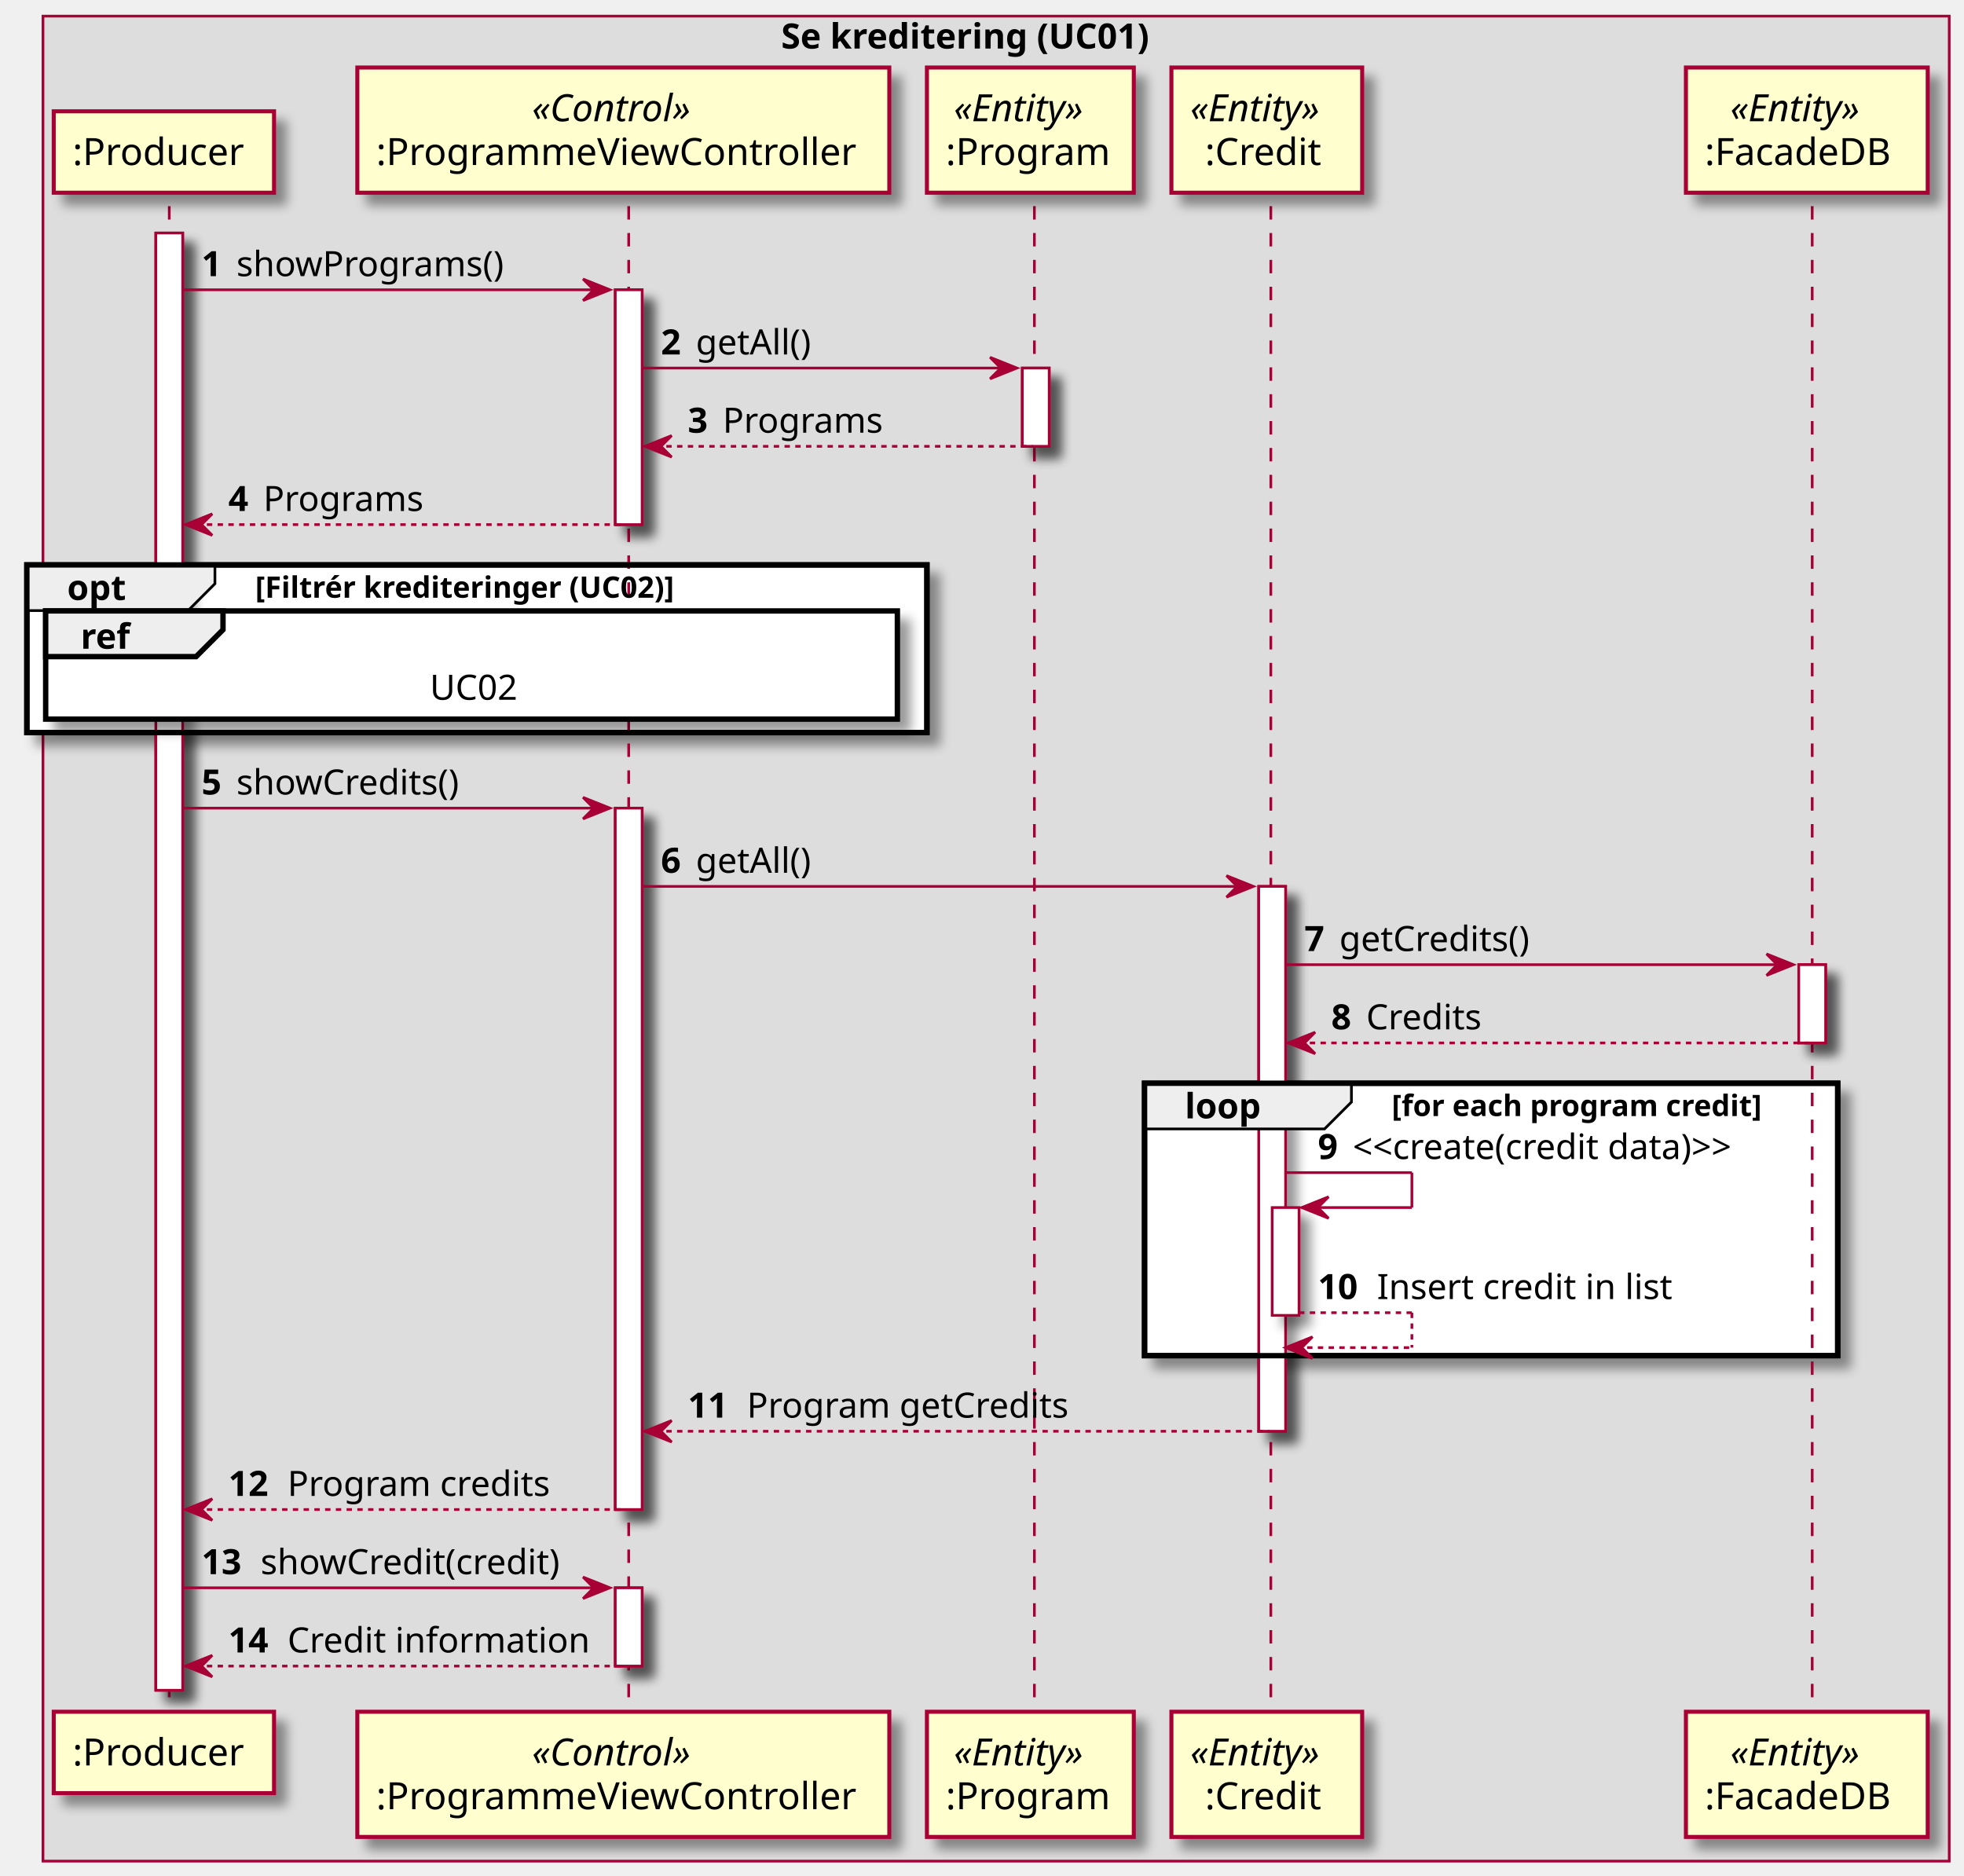
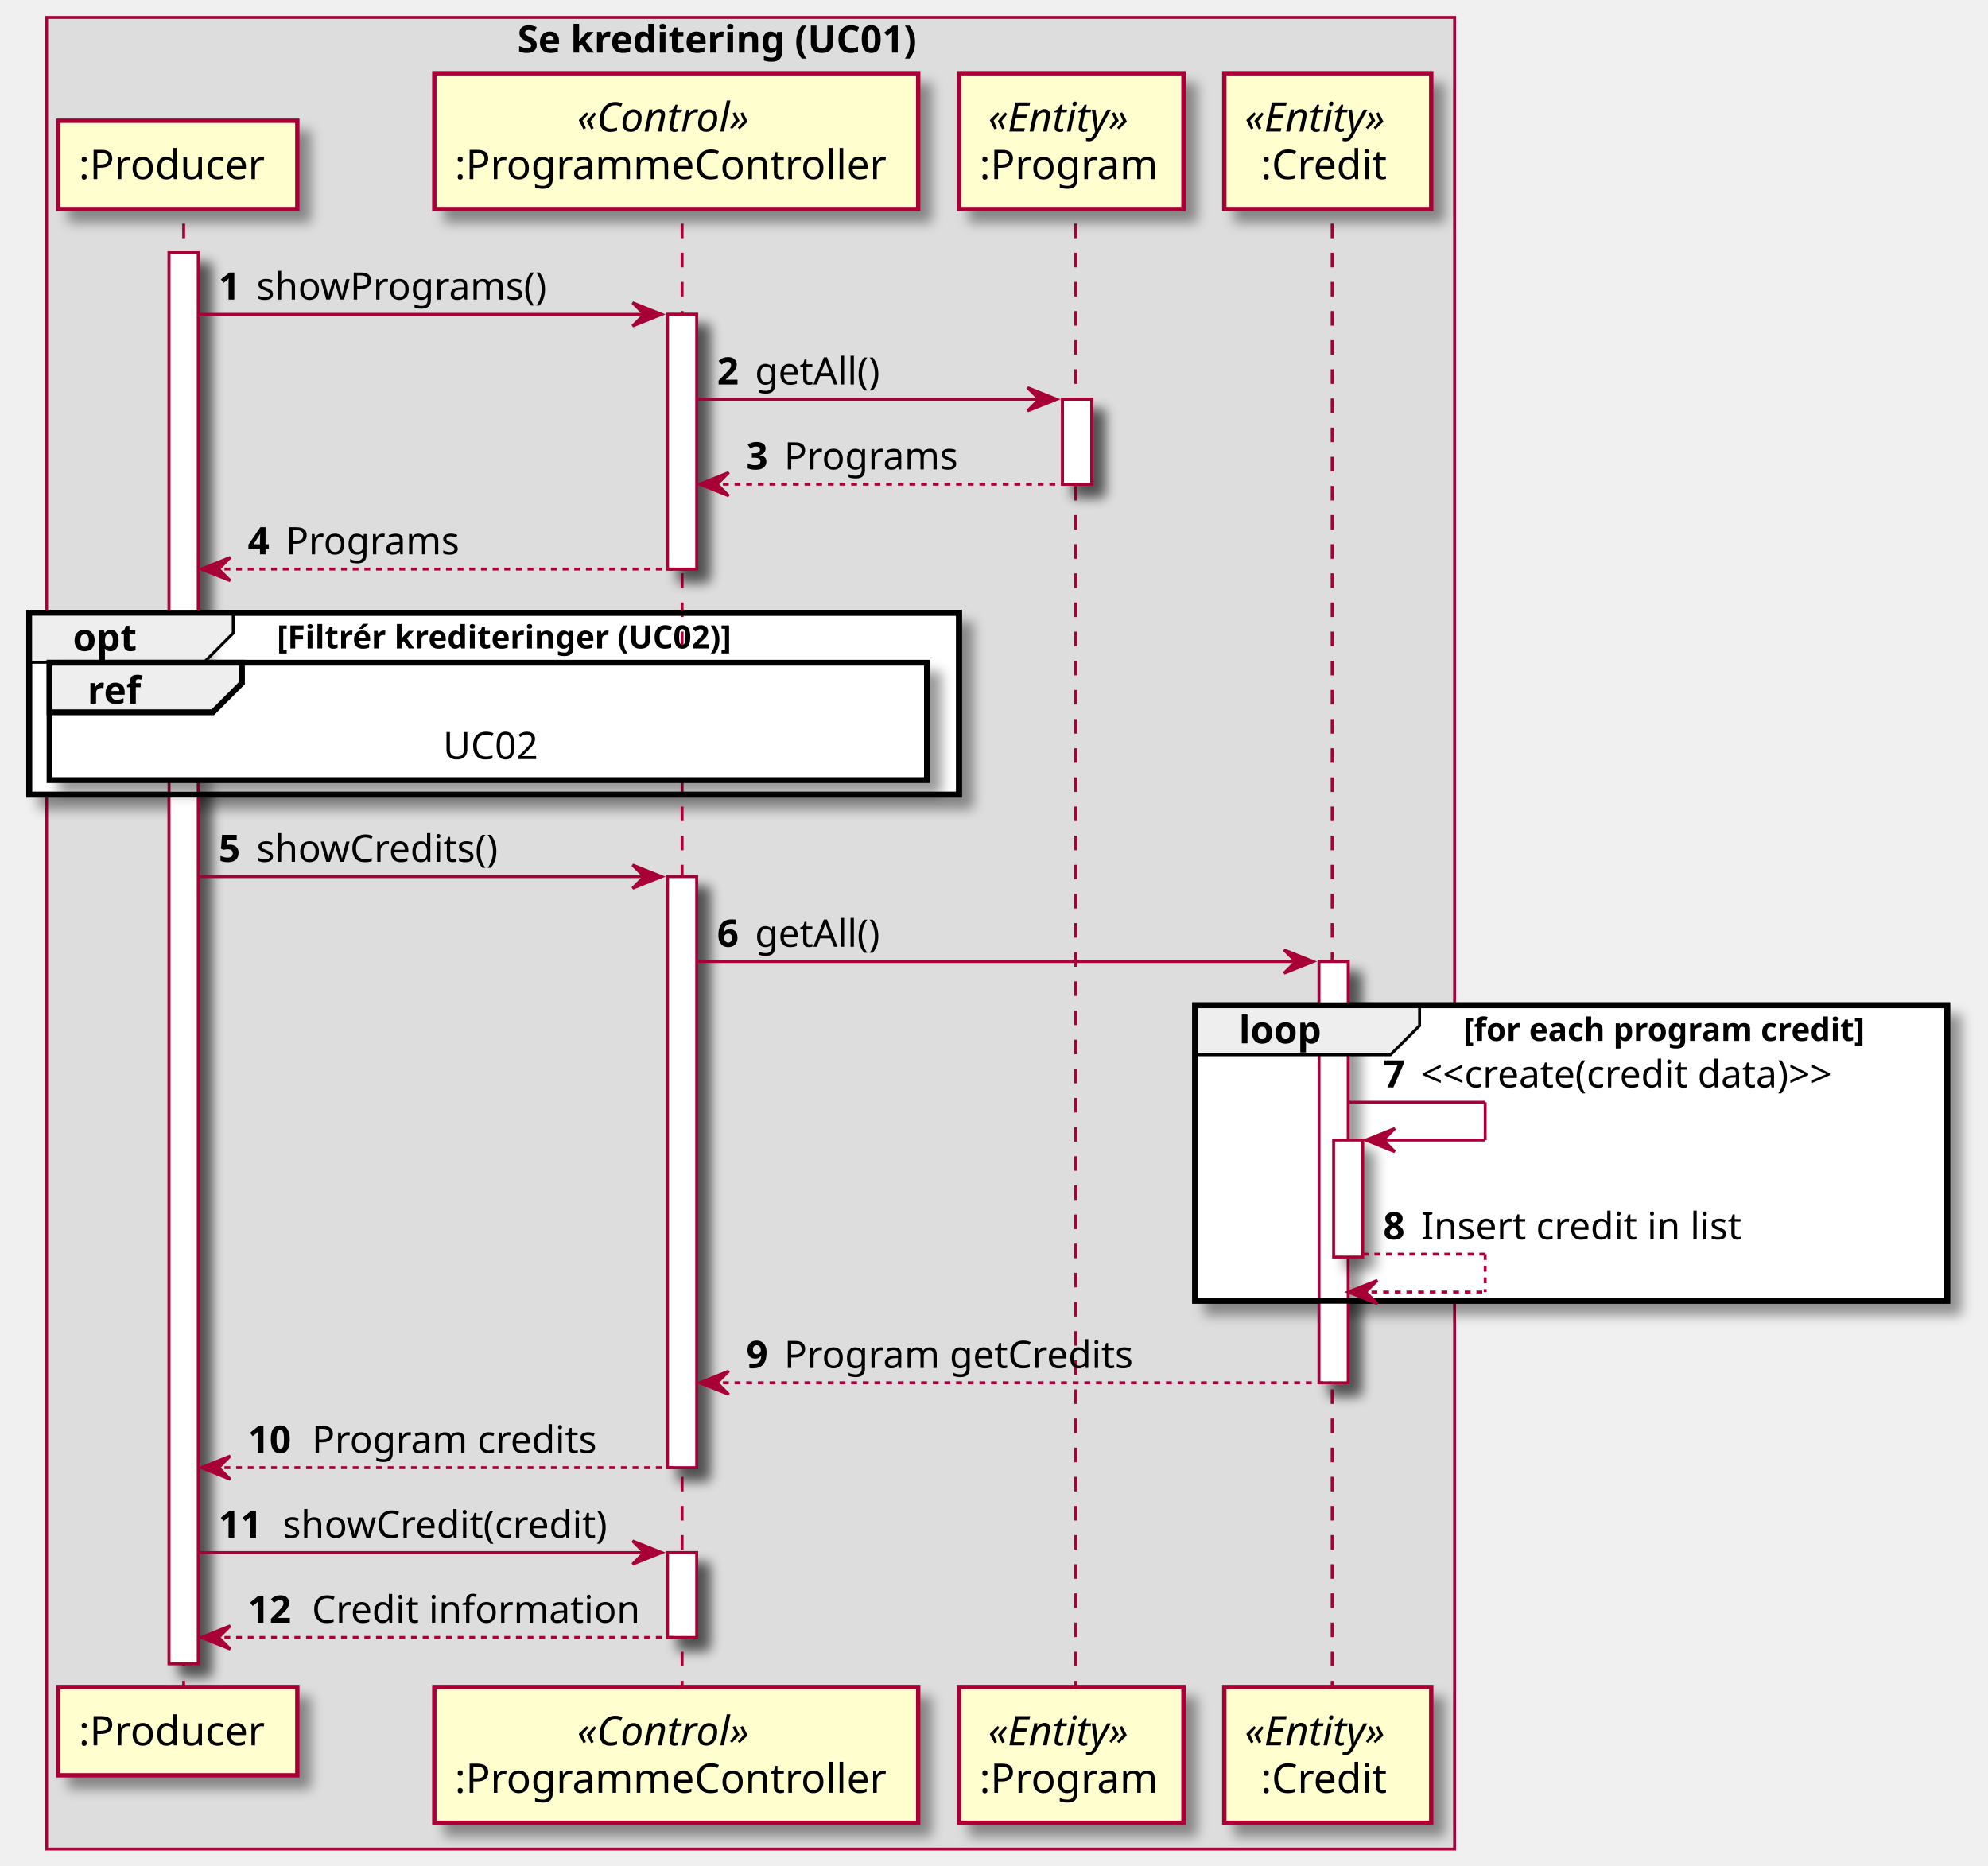
- <svg xmlns="http://www.w3.org/2000/svg" contentScriptType="application/ecmascript" contentStyleType="text/css" height="698px" preserveAspectRatio="none" style="width:731px;height:698px;" version="1.1" viewBox="0 0 731 698" width="731px" zoomAndPan="magnify">
+ <svg xmlns="http://www.w3.org/2000/svg" contentScriptType="application/ecmascript" contentStyleType="text/css" height="640px" preserveAspectRatio="none" style="width:682px;height:640px;" version="1.1" viewBox="0 0 682 640" width="682px" zoomAndPan="magnify">
  <defs>
-     <filter height="300%" id="f12q1h2b6qcu18" width="300%" x="-1" y="-1">
+     <filter height="300%" id="fvk2vpyneuwr1" width="300%" x="-1" y="-1">
      <feGaussianBlur result="blurOut" stdDeviation="2.0" />
      <feColorMatrix in="blurOut" result="blurOut2" type="matrix" values="0 0 0 0 0 0 0 0 0 0 0 0 0 0 0 0 0 0 .4 0" />
      <feOffset dx="4.0" dy="4.0" in="blurOut2" result="blurOut3" />
      <feBlend in="SourceGraphic" in2="blurOut3" mode="normal" />
    </filter>
  </defs>
  <g>
-     <rect fill="#DDDDDD" height="686.711" style="stroke:#A80036;stroke-width:1.0;" width="709.5" x="16" y="6" />
-     <text fill="#000000" font-family="sans-serif" font-size="13" font-weight="bold" lengthAdjust="spacing" textLength="160" x="290.75" y="18.067">Se kreditering (UC01)</text>
-     <rect fill="#FFFFFF" filter="url(#f12q1h2b6qcu18)" height="542.391" style="stroke:#A80036;stroke-width:1.0;" width="10" x="58" y="86.727" />
-     <rect fill="#FFFFFF" filter="url(#f12q1h2b6qcu18)" height="87.398" style="stroke:#A80036;stroke-width:1.0;" width="10" x="229" y="107.859" />
-     <rect fill="#FFFFFF" filter="url(#f12q1h2b6qcu18)" height="261.062" style="stroke:#A80036;stroke-width:1.0;" width="10" x="229" y="300.789" />
-     <rect fill="#FFFFFF" filter="url(#f12q1h2b6qcu18)" height="29.133" style="stroke:#A80036;stroke-width:1.0;" width="10" x="229" y="590.984" />
-     <rect fill="#FFFFFF" filter="url(#f12q1h2b6qcu18)" height="29.133" style="stroke:#A80036;stroke-width:1.0;" width="10" x="380.5" y="136.992" />
-     <rect fill="#FFFFFF" filter="url(#f12q1h2b6qcu18)" height="202.797" style="stroke:#A80036;stroke-width:1.0;" width="10" x="468.5" y="329.922" />
-     <rect fill="#FFFFFF" filter="url(#f12q1h2b6qcu18)" height="40.133" style="stroke:#A80036;stroke-width:1.0;" width="10" x="473.5" y="449.453" />
-     <rect fill="#FFFFFF" filter="url(#f12q1h2b6qcu18)" height="29.133" style="stroke:#A80036;stroke-width:1.0;" width="10" x="669.5" y="359.055" />
-     <rect fill="#FFFFFF" filter="url(#f12q1h2b6qcu18)" height="62.398" style="stroke:#000000;stroke-width:2.0;" width="335" x="10" y="210.258" />
-     <rect fill="#FFFFFF" filter="url(#f12q1h2b6qcu18)" height="101.398" style="stroke:#000000;stroke-width:2.0;" width="258" x="426" y="403.188" />
-     <line style="stroke:#A80036;stroke-width:1.0;stroke-dasharray:5.0,5.0;" x1="63" x2="63" y1="76.727" y2="638.117" />
-     <line style="stroke:#A80036;stroke-width:1.0;stroke-dasharray:5.0,5.0;" x1="234" x2="234" y1="76.727" y2="638.117" />
-     <line style="stroke:#A80036;stroke-width:1.0;stroke-dasharray:5.0,5.0;" x1="385" x2="385" y1="76.727" y2="638.117" />
-     <line style="stroke:#A80036;stroke-width:1.0;stroke-dasharray:5.0,5.0;" x1="473" x2="473" y1="76.727" y2="638.117" />
-     <line style="stroke:#A80036;stroke-width:1.0;stroke-dasharray:5.0,5.0;" x1="674.5" x2="674.5" y1="76.727" y2="638.117" />
-     <rect fill="#FEFECE" filter="url(#f12q1h2b6qcu18)" height="30.297" style="stroke:#A80036;stroke-width:1.5;" width="82" x="20" y="41.43" />
+     <rect fill="#DDDDDD" height="628.445" style="stroke:#A80036;stroke-width:1.0;" width="483" x="16" y="6" />
+     <text fill="#000000" font-family="sans-serif" font-size="13" font-weight="bold" lengthAdjust="spacing" textLength="160" x="177.5" y="18.067">Se kreditering (UC01)</text>
+     <rect fill="#FFFFFF" filter="url(#fvk2vpyneuwr1)" height="484.125" style="stroke:#A80036;stroke-width:1.0;" width="10" x="58" y="86.727" />
+     <rect fill="#FFFFFF" filter="url(#fvk2vpyneuwr1)" height="87.398" style="stroke:#A80036;stroke-width:1.0;" width="10" x="229" y="107.859" />
+     <rect fill="#FFFFFF" filter="url(#fvk2vpyneuwr1)" height="202.797" style="stroke:#A80036;stroke-width:1.0;" width="10" x="229" y="300.789" />
+     <rect fill="#FFFFFF" filter="url(#fvk2vpyneuwr1)" height="29.133" style="stroke:#A80036;stroke-width:1.0;" width="10" x="229" y="532.719" />
+     <rect fill="#FFFFFF" filter="url(#fvk2vpyneuwr1)" height="29.133" style="stroke:#A80036;stroke-width:1.0;" width="10" x="364.5" y="136.992" />
+     <rect fill="#FFFFFF" filter="url(#fvk2vpyneuwr1)" height="144.531" style="stroke:#A80036;stroke-width:1.0;" width="10" x="452.5" y="329.922" />
+     <rect fill="#FFFFFF" filter="url(#fvk2vpyneuwr1)" height="40.133" style="stroke:#A80036;stroke-width:1.0;" width="10" x="457.5" y="391.188" />
+     <rect fill="#FFFFFF" filter="url(#fvk2vpyneuwr1)" height="62.398" style="stroke:#000000;stroke-width:2.0;" width="319" x="10" y="210.258" />
+     <rect fill="#FFFFFF" filter="url(#fvk2vpyneuwr1)" height="101.398" style="stroke:#000000;stroke-width:2.0;" width="258" x="410" y="344.922" />
+     <line style="stroke:#A80036;stroke-width:1.0;stroke-dasharray:5.0,5.0;" x1="63" x2="63" y1="76.727" y2="579.852" />
+     <line style="stroke:#A80036;stroke-width:1.0;stroke-dasharray:5.0,5.0;" x1="234" x2="234" y1="76.727" y2="579.852" />
+     <line style="stroke:#A80036;stroke-width:1.0;stroke-dasharray:5.0,5.0;" x1="369" x2="369" y1="76.727" y2="579.852" />
+     <line style="stroke:#A80036;stroke-width:1.0;stroke-dasharray:5.0,5.0;" x1="457" x2="457" y1="76.727" y2="579.852" />
+     <rect fill="#FEFECE" filter="url(#fvk2vpyneuwr1)" height="30.297" style="stroke:#A80036;stroke-width:1.5;" width="82" x="20" y="41.43" />
    <text fill="#000000" font-family="sans-serif" font-size="14" lengthAdjust="spacing" textLength="68" x="27" y="61.425">:Producer</text>
-     <rect fill="#FEFECE" filter="url(#f12q1h2b6qcu18)" height="30.297" style="stroke:#A80036;stroke-width:1.5;" width="82" x="20" y="637.117" />
-     <text fill="#000000" font-family="sans-serif" font-size="14" lengthAdjust="spacing" textLength="68" x="27" y="657.112">:Producer</text>
-     <rect fill="#FEFECE" filter="url(#f12q1h2b6qcu18)" height="46.594" style="stroke:#A80036;stroke-width:1.5;" width="198" x="133" y="25.133" />
+     <rect fill="#FEFECE" filter="url(#fvk2vpyneuwr1)" height="30.297" style="stroke:#A80036;stroke-width:1.5;" width="82" x="20" y="578.852" />
+     <text fill="#000000" font-family="sans-serif" font-size="14" lengthAdjust="spacing" textLength="68" x="27" y="598.847">:Producer</text>
+     <rect fill="#FEFECE" filter="url(#fvk2vpyneuwr1)" height="46.594" style="stroke:#A80036;stroke-width:1.5;" width="166" x="149" y="25.133" />
    <text fill="#000000" font-family="sans-serif" font-size="14" font-style="italic" lengthAdjust="spacing" textLength="68" x="198" y="45.128">«Control»</text>
-     <text fill="#000000" font-family="sans-serif" font-size="14" lengthAdjust="spacing" textLength="184" x="140" y="61.425">:ProgrammeViewController</text>
-     <rect fill="#FEFECE" filter="url(#f12q1h2b6qcu18)" height="46.594" style="stroke:#A80036;stroke-width:1.5;" width="198" x="133" y="637.117" />
-     <text fill="#000000" font-family="sans-serif" font-size="14" font-style="italic" lengthAdjust="spacing" textLength="68" x="198" y="657.112">«Control»</text>
-     <text fill="#000000" font-family="sans-serif" font-size="14" lengthAdjust="spacing" textLength="184" x="140" y="673.409">:ProgrammeViewController</text>
-     <rect fill="#FEFECE" filter="url(#f12q1h2b6qcu18)" height="46.594" style="stroke:#A80036;stroke-width:1.5;" width="77" x="345" y="25.133" />
-     <text fill="#000000" font-family="sans-serif" font-size="14" font-style="italic" lengthAdjust="spacing" textLength="57" x="355" y="45.128">«Entity»</text>
-     <text fill="#000000" font-family="sans-serif" font-size="14" lengthAdjust="spacing" textLength="63" x="352" y="61.425">:Program</text>
-     <rect fill="#FEFECE" filter="url(#f12q1h2b6qcu18)" height="46.594" style="stroke:#A80036;stroke-width:1.5;" width="77" x="345" y="637.117" />
-     <text fill="#000000" font-family="sans-serif" font-size="14" font-style="italic" lengthAdjust="spacing" textLength="57" x="355" y="657.112">«Entity»</text>
-     <text fill="#000000" font-family="sans-serif" font-size="14" lengthAdjust="spacing" textLength="63" x="352" y="673.409">:Program</text>
-     <rect fill="#FEFECE" filter="url(#f12q1h2b6qcu18)" height="46.594" style="stroke:#A80036;stroke-width:1.5;" width="71" x="436" y="25.133" />
-     <text fill="#000000" font-family="sans-serif" font-size="14" font-style="italic" lengthAdjust="spacing" textLength="57" x="443" y="45.128">«Entity»</text>
-     <text fill="#000000" font-family="sans-serif" font-size="14" lengthAdjust="spacing" textLength="46" x="448.5" y="61.425">:Credit</text>
-     <rect fill="#FEFECE" filter="url(#f12q1h2b6qcu18)" height="46.594" style="stroke:#A80036;stroke-width:1.5;" width="71" x="436" y="637.117" />
-     <text fill="#000000" font-family="sans-serif" font-size="14" font-style="italic" lengthAdjust="spacing" textLength="57" x="443" y="657.112">«Entity»</text>
-     <text fill="#000000" font-family="sans-serif" font-size="14" lengthAdjust="spacing" textLength="46" x="448.5" y="673.409">:Credit</text>
-     <rect fill="#FEFECE" filter="url(#f12q1h2b6qcu18)" height="46.594" style="stroke:#A80036;stroke-width:1.5;" width="90" x="627.5" y="25.133" />
-     <text fill="#000000" font-family="sans-serif" font-size="14" font-style="italic" lengthAdjust="spacing" textLength="57" x="644" y="45.128">«Entity»</text>
-     <text fill="#000000" font-family="sans-serif" font-size="14" lengthAdjust="spacing" textLength="76" x="634.5" y="61.425">:FacadeDB</text>
-     <rect fill="#FEFECE" filter="url(#f12q1h2b6qcu18)" height="46.594" style="stroke:#A80036;stroke-width:1.5;" width="90" x="627.5" y="637.117" />
-     <text fill="#000000" font-family="sans-serif" font-size="14" font-style="italic" lengthAdjust="spacing" textLength="57" x="644" y="657.112">«Entity»</text>
-     <text fill="#000000" font-family="sans-serif" font-size="14" lengthAdjust="spacing" textLength="76" x="634.5" y="673.409">:FacadeDB</text>
-     <rect fill="#FFFFFF" filter="url(#f12q1h2b6qcu18)" height="542.391" style="stroke:#A80036;stroke-width:1.0;" width="10" x="58" y="86.727" />
-     <rect fill="#FFFFFF" filter="url(#f12q1h2b6qcu18)" height="87.398" style="stroke:#A80036;stroke-width:1.0;" width="10" x="229" y="107.859" />
-     <rect fill="#FFFFFF" filter="url(#f12q1h2b6qcu18)" height="261.062" style="stroke:#A80036;stroke-width:1.0;" width="10" x="229" y="300.789" />
-     <rect fill="#FFFFFF" filter="url(#f12q1h2b6qcu18)" height="29.133" style="stroke:#A80036;stroke-width:1.0;" width="10" x="229" y="590.984" />
-     <rect fill="#FFFFFF" filter="url(#f12q1h2b6qcu18)" height="29.133" style="stroke:#A80036;stroke-width:1.0;" width="10" x="380.5" y="136.992" />
-     <rect fill="#FFFFFF" filter="url(#f12q1h2b6qcu18)" height="202.797" style="stroke:#A80036;stroke-width:1.0;" width="10" x="468.5" y="329.922" />
-     <rect fill="#FFFFFF" filter="url(#f12q1h2b6qcu18)" height="40.133" style="stroke:#A80036;stroke-width:1.0;" width="10" x="473.5" y="449.453" />
-     <rect fill="#FFFFFF" filter="url(#f12q1h2b6qcu18)" height="29.133" style="stroke:#A80036;stroke-width:1.0;" width="10" x="669.5" y="359.055" />
+     <text fill="#000000" font-family="sans-serif" font-size="14" lengthAdjust="spacing" textLength="152" x="156" y="61.425">:ProgrammeController</text>
+     <rect fill="#FEFECE" filter="url(#fvk2vpyneuwr1)" height="46.594" style="stroke:#A80036;stroke-width:1.5;" width="166" x="149" y="578.852" />
+     <text fill="#000000" font-family="sans-serif" font-size="14" font-style="italic" lengthAdjust="spacing" textLength="68" x="198" y="598.847">«Control»</text>
+     <text fill="#000000" font-family="sans-serif" font-size="14" lengthAdjust="spacing" textLength="152" x="156" y="615.144">:ProgrammeController</text>
+     <rect fill="#FEFECE" filter="url(#fvk2vpyneuwr1)" height="46.594" style="stroke:#A80036;stroke-width:1.5;" width="77" x="329" y="25.133" />
+     <text fill="#000000" font-family="sans-serif" font-size="14" font-style="italic" lengthAdjust="spacing" textLength="57" x="339" y="45.128">«Entity»</text>
+     <text fill="#000000" font-family="sans-serif" font-size="14" lengthAdjust="spacing" textLength="63" x="336" y="61.425">:Program</text>
+     <rect fill="#FEFECE" filter="url(#fvk2vpyneuwr1)" height="46.594" style="stroke:#A80036;stroke-width:1.5;" width="77" x="329" y="578.852" />
+     <text fill="#000000" font-family="sans-serif" font-size="14" font-style="italic" lengthAdjust="spacing" textLength="57" x="339" y="598.847">«Entity»</text>
+     <text fill="#000000" font-family="sans-serif" font-size="14" lengthAdjust="spacing" textLength="63" x="336" y="615.144">:Program</text>
+     <rect fill="#FEFECE" filter="url(#fvk2vpyneuwr1)" height="46.594" style="stroke:#A80036;stroke-width:1.5;" width="71" x="420" y="25.133" />
+     <text fill="#000000" font-family="sans-serif" font-size="14" font-style="italic" lengthAdjust="spacing" textLength="57" x="427" y="45.128">«Entity»</text>
+     <text fill="#000000" font-family="sans-serif" font-size="14" lengthAdjust="spacing" textLength="46" x="432.5" y="61.425">:Credit</text>
+     <rect fill="#FEFECE" filter="url(#fvk2vpyneuwr1)" height="46.594" style="stroke:#A80036;stroke-width:1.5;" width="71" x="420" y="578.852" />
+     <text fill="#000000" font-family="sans-serif" font-size="14" font-style="italic" lengthAdjust="spacing" textLength="57" x="427" y="598.847">«Entity»</text>
+     <text fill="#000000" font-family="sans-serif" font-size="14" lengthAdjust="spacing" textLength="46" x="432.5" y="615.144">:Credit</text>
+     <rect fill="#FFFFFF" filter="url(#fvk2vpyneuwr1)" height="484.125" style="stroke:#A80036;stroke-width:1.0;" width="10" x="58" y="86.727" />
+     <rect fill="#FFFFFF" filter="url(#fvk2vpyneuwr1)" height="87.398" style="stroke:#A80036;stroke-width:1.0;" width="10" x="229" y="107.859" />
+     <rect fill="#FFFFFF" filter="url(#fvk2vpyneuwr1)" height="202.797" style="stroke:#A80036;stroke-width:1.0;" width="10" x="229" y="300.789" />
+     <rect fill="#FFFFFF" filter="url(#fvk2vpyneuwr1)" height="29.133" style="stroke:#A80036;stroke-width:1.0;" width="10" x="229" y="532.719" />
+     <rect fill="#FFFFFF" filter="url(#fvk2vpyneuwr1)" height="29.133" style="stroke:#A80036;stroke-width:1.0;" width="10" x="364.5" y="136.992" />
+     <rect fill="#FFFFFF" filter="url(#fvk2vpyneuwr1)" height="144.531" style="stroke:#A80036;stroke-width:1.0;" width="10" x="452.5" y="329.922" />
+     <rect fill="#FFFFFF" filter="url(#fvk2vpyneuwr1)" height="40.133" style="stroke:#A80036;stroke-width:1.0;" width="10" x="457.5" y="391.188" />
    <polygon fill="#A80036" points="217,103.859,227,107.859,217,111.859,221,107.859" style="stroke:#A80036;stroke-width:1.0;" />
    <line style="stroke:#A80036;stroke-width:1.0;" x1="68" x2="223" y1="107.859" y2="107.859" />
    <text fill="#000000" font-family="sans-serif" font-size="13" font-weight="bold" lengthAdjust="spacing" textLength="9" x="75" y="102.793">1</text>
    <text fill="#000000" font-family="sans-serif" font-size="13" lengthAdjust="spacing" textLength="104" x="88" y="102.793">showPrograms()</text>
-     <polygon fill="#A80036" points="368.5,132.992,378.5,136.992,368.5,140.992,372.5,136.992" style="stroke:#A80036;stroke-width:1.0;" />
-     <line style="stroke:#A80036;stroke-width:1.0;" x1="239" x2="374.5" y1="136.992" y2="136.992" />
+     <polygon fill="#A80036" points="352.5,132.992,362.5,136.992,352.5,140.992,356.5,136.992" style="stroke:#A80036;stroke-width:1.0;" />
+     <line style="stroke:#A80036;stroke-width:1.0;" x1="239" x2="358.5" y1="136.992" y2="136.992" />
    <text fill="#000000" font-family="sans-serif" font-size="13" font-weight="bold" lengthAdjust="spacing" textLength="9" x="246" y="131.926">2</text>
    <text fill="#000000" font-family="sans-serif" font-size="13" lengthAdjust="spacing" textLength="46" x="259" y="131.926">getAll()</text>
    <polygon fill="#A80036" points="250,162.125,240,166.125,250,170.125,246,166.125" style="stroke:#A80036;stroke-width:1.0;" />
-     <line style="stroke:#A80036;stroke-width:1.0;stroke-dasharray:2.0,2.0;" x1="244" x2="384.5" y1="166.125" y2="166.125" />
+     <line style="stroke:#A80036;stroke-width:1.0;stroke-dasharray:2.0,2.0;" x1="244" x2="368.5" y1="166.125" y2="166.125" />
    <text fill="#000000" font-family="sans-serif" font-size="13" font-weight="bold" lengthAdjust="spacing" textLength="9" x="256" y="161.059">3</text>
    <text fill="#000000" font-family="sans-serif" font-size="13" lengthAdjust="spacing" textLength="62" x="269" y="161.059">Programs</text>
    <polygon fill="#A80036" points="79,191.258,69,195.258,79,199.258,75,195.258" style="stroke:#A80036;stroke-width:1.0;" />
    <line style="stroke:#A80036;stroke-width:1.0;stroke-dasharray:2.0,2.0;" x1="73" x2="233" y1="195.258" y2="195.258" />
    <text fill="#000000" font-family="sans-serif" font-size="13" font-weight="bold" lengthAdjust="spacing" textLength="9" x="85" y="190.192">4</text>
    <text fill="#000000" font-family="sans-serif" font-size="13" lengthAdjust="spacing" textLength="62" x="98" y="190.192">Programs</text>
    <path d="M10,210.258 L80,210.258 L80,217.258 L70,227.258 L10,227.258 L10,210.258 " fill="#EEEEEE" style="stroke:#000000;stroke-width:1.0;" />
-     <rect fill="none" height="62.398" style="stroke:#000000;stroke-width:2.0;" width="335" x="10" y="210.258" />
+     <rect fill="none" height="62.398" style="stroke:#000000;stroke-width:2.0;" width="319" x="10" y="210.258" />
    <text fill="#000000" font-family="sans-serif" font-size="13" font-weight="bold" lengthAdjust="spacing" textLength="25" x="25" y="223.325">opt</text>
    <text fill="#000000" font-family="sans-serif" font-size="11" font-weight="bold" lengthAdjust="spacing" textLength="184" x="95" y="222.468">[Filtrér krediteringer (UC02)]</text>
-     <rect fill="#FFFFFF" filter="url(#f12q1h2b6qcu18)" height="40.266" style="stroke:#000000;stroke-width:2.0;" width="317" x="17" y="227.391" />
+     <rect fill="#FFFFFF" filter="url(#fvk2vpyneuwr1)" height="40.266" style="stroke:#000000;stroke-width:2.0;" width="301" x="17" y="227.391" />
    <polygon fill="#EEEEEE" points="17,227.391,83,227.391,83,234.391,73,244.391,17,244.391,17,227.391" style="stroke:#000000;stroke-width:2.0;" />
    <text fill="#000000" font-family="sans-serif" font-size="13" font-weight="bold" lengthAdjust="spacing" textLength="21" x="30" y="241.458">ref</text>
-     <text fill="#000000" font-family="sans-serif" font-size="13" lengthAdjust="spacing" textLength="35" x="160" y="260.457">UC02</text>
+     <text fill="#000000" font-family="sans-serif" font-size="13" lengthAdjust="spacing" textLength="35" x="152" y="260.457">UC02</text>
    <polygon fill="#A80036" points="217,296.789,227,300.789,217,304.789,221,300.789" style="stroke:#A80036;stroke-width:1.0;" />
    <line style="stroke:#A80036;stroke-width:1.0;" x1="68" x2="223" y1="300.789" y2="300.789" />
    <text fill="#000000" font-family="sans-serif" font-size="13" font-weight="bold" lengthAdjust="spacing" textLength="9" x="75" y="295.723">5</text>
    <text fill="#000000" font-family="sans-serif" font-size="13" lengthAdjust="spacing" textLength="87" x="88" y="295.723">showCredits()</text>
-     <polygon fill="#A80036" points="456.5,325.922,466.5,329.922,456.5,333.922,460.5,329.922" style="stroke:#A80036;stroke-width:1.0;" />
-     <line style="stroke:#A80036;stroke-width:1.0;" x1="239" x2="462.5" y1="329.922" y2="329.922" />
+     <polygon fill="#A80036" points="440.5,325.922,450.5,329.922,440.5,333.922,444.5,329.922" style="stroke:#A80036;stroke-width:1.0;" />
+     <line style="stroke:#A80036;stroke-width:1.0;" x1="239" x2="446.5" y1="329.922" y2="329.922" />
    <text fill="#000000" font-family="sans-serif" font-size="13" font-weight="bold" lengthAdjust="spacing" textLength="9" x="246" y="324.856">6</text>
    <text fill="#000000" font-family="sans-serif" font-size="13" lengthAdjust="spacing" textLength="46" x="259" y="324.856">getAll()</text>
-     <polygon fill="#A80036" points="657.5,355.055,667.5,359.055,657.5,363.055,661.5,359.055" style="stroke:#A80036;stroke-width:1.0;" />
-     <line style="stroke:#A80036;stroke-width:1.0;" x1="478.5" x2="663.5" y1="359.055" y2="359.055" />
-     <text fill="#000000" font-family="sans-serif" font-size="13" font-weight="bold" lengthAdjust="spacing" textLength="9" x="485.5" y="353.989">7</text>
-     <text fill="#000000" font-family="sans-serif" font-size="13" lengthAdjust="spacing" textLength="76" x="498.5" y="353.989">getCredits()</text>
-     <polygon fill="#A80036" points="489.5,384.188,479.5,388.188,489.5,392.188,485.5,388.188" style="stroke:#A80036;stroke-width:1.0;" />
-     <line style="stroke:#A80036;stroke-width:1.0;stroke-dasharray:2.0,2.0;" x1="483.5" x2="673.5" y1="388.188" y2="388.188" />
-     <text fill="#000000" font-family="sans-serif" font-size="13" font-weight="bold" lengthAdjust="spacing" textLength="9" x="495.5" y="383.122">8</text>
-     <text fill="#000000" font-family="sans-serif" font-size="13" lengthAdjust="spacing" textLength="45" x="508.5" y="383.122">Credits</text>
-     <path d="M426,403.188 L503,403.188 L503,410.188 L493,420.188 L426,420.188 L426,403.188 " fill="#EEEEEE" style="stroke:#000000;stroke-width:1.0;" />
-     <rect fill="none" height="101.398" style="stroke:#000000;stroke-width:2.0;" width="258" x="426" y="403.188" />
-     <text fill="#000000" font-family="sans-serif" font-size="13" font-weight="bold" lengthAdjust="spacing" textLength="32" x="441" y="416.254">loop</text>
-     <text fill="#000000" font-family="sans-serif" font-size="11" font-weight="bold" lengthAdjust="spacing" textLength="161" x="518" y="415.398">[for each program credit]</text>
-     <line style="stroke:#A80036;stroke-width:1.0;" x1="478.5" x2="525.5" y1="436.453" y2="436.453" />
-     <line style="stroke:#A80036;stroke-width:1.0;" x1="525.5" x2="525.5" y1="436.453" y2="449.453" />
-     <line style="stroke:#A80036;stroke-width:1.0;" x1="484.5" x2="525.5" y1="449.453" y2="449.453" />
-     <polygon fill="#A80036" points="494.5,445.453,484.5,449.453,494.5,453.453,490.5,449.453" style="stroke:#A80036;stroke-width:1.0;" />
-     <text fill="#000000" font-family="sans-serif" font-size="13" font-weight="bold" lengthAdjust="spacing" textLength="9" x="490.5" y="431.387">9</text>
-     <text fill="#000000" font-family="sans-serif" font-size="13" lengthAdjust="spacing" textLength="164" x="503.5" y="431.387">&lt;&lt;create(credit data)&gt;&gt;</text>
-     <line style="stroke:#A80036;stroke-width:1.0;stroke-dasharray:2.0,2.0;" x1="483.5" x2="525.5" y1="488.586" y2="488.586" />
-     <line style="stroke:#A80036;stroke-width:1.0;stroke-dasharray:2.0,2.0;" x1="525.5" x2="525.5" y1="488.586" y2="501.586" />
-     <line style="stroke:#A80036;stroke-width:1.0;stroke-dasharray:2.0,2.0;" x1="478.5" x2="525.5" y1="501.586" y2="501.586" />
-     <polygon fill="#A80036" points="488.5,497.586,478.5,501.586,488.5,505.586,484.5,501.586" style="stroke:#A80036;stroke-width:1.0;" />
-     <text fill="#000000" font-family="sans-serif" font-size="13" font-weight="bold" lengthAdjust="spacing" textLength="18" x="490.5" y="483.52">10</text>
-     <text fill="#000000" font-family="sans-serif" font-size="13" lengthAdjust="spacing" textLength="113" x="512.5" y="483.52">Insert credit in list</text>
-     <polygon fill="#A80036" points="250,528.719,240,532.719,250,536.719,246,532.719" style="stroke:#A80036;stroke-width:1.0;" />
-     <line style="stroke:#A80036;stroke-width:1.0;stroke-dasharray:2.0,2.0;" x1="244" x2="472.5" y1="532.719" y2="532.719" />
-     <text fill="#000000" font-family="sans-serif" font-size="13" font-weight="bold" lengthAdjust="spacing" textLength="18" x="256" y="527.653">11</text>
-     <text fill="#000000" font-family="sans-serif" font-size="13" lengthAdjust="spacing" textLength="125" x="278" y="527.653">Program getCredits</text>
+     <path d="M410,344.922 L487,344.922 L487,351.922 L477,361.922 L410,361.922 L410,344.922 " fill="#EEEEEE" style="stroke:#000000;stroke-width:1.0;" />
+     <rect fill="none" height="101.398" style="stroke:#000000;stroke-width:2.0;" width="258" x="410" y="344.922" />
+     <text fill="#000000" font-family="sans-serif" font-size="13" font-weight="bold" lengthAdjust="spacing" textLength="32" x="425" y="357.989">loop</text>
+     <text fill="#000000" font-family="sans-serif" font-size="11" font-weight="bold" lengthAdjust="spacing" textLength="161" x="502" y="357.132">[for each program credit]</text>
+     <line style="stroke:#A80036;stroke-width:1.0;" x1="462.5" x2="509.5" y1="378.188" y2="378.188" />
+     <line style="stroke:#A80036;stroke-width:1.0;" x1="509.5" x2="509.5" y1="378.188" y2="391.188" />
+     <line style="stroke:#A80036;stroke-width:1.0;" x1="468.5" x2="509.5" y1="391.188" y2="391.188" />
+     <polygon fill="#A80036" points="478.5,387.188,468.5,391.188,478.5,395.188,474.5,391.188" style="stroke:#A80036;stroke-width:1.0;" />
+     <text fill="#000000" font-family="sans-serif" font-size="13" font-weight="bold" lengthAdjust="spacing" textLength="9" x="474.5" y="373.122">7</text>
+     <text fill="#000000" font-family="sans-serif" font-size="13" lengthAdjust="spacing" textLength="164" x="487.5" y="373.122">&lt;&lt;create(credit data)&gt;&gt;</text>
+     <line style="stroke:#A80036;stroke-width:1.0;stroke-dasharray:2.0,2.0;" x1="467.5" x2="509.5" y1="430.32" y2="430.32" />
+     <line style="stroke:#A80036;stroke-width:1.0;stroke-dasharray:2.0,2.0;" x1="509.5" x2="509.5" y1="430.32" y2="443.32" />
+     <line style="stroke:#A80036;stroke-width:1.0;stroke-dasharray:2.0,2.0;" x1="462.5" x2="509.5" y1="443.32" y2="443.32" />
+     <polygon fill="#A80036" points="472.5,439.32,462.5,443.32,472.5,447.32,468.5,443.32" style="stroke:#A80036;stroke-width:1.0;" />
+     <text fill="#000000" font-family="sans-serif" font-size="13" font-weight="bold" lengthAdjust="spacing" textLength="9" x="474.5" y="425.254">8</text>
+     <text fill="#000000" font-family="sans-serif" font-size="13" lengthAdjust="spacing" textLength="113" x="487.5" y="425.254">Insert credit in list</text>
+     <polygon fill="#A80036" points="250,470.453,240,474.453,250,478.453,246,474.453" style="stroke:#A80036;stroke-width:1.0;" />
+     <line style="stroke:#A80036;stroke-width:1.0;stroke-dasharray:2.0,2.0;" x1="244" x2="456.5" y1="474.453" y2="474.453" />
+     <text fill="#000000" font-family="sans-serif" font-size="13" font-weight="bold" lengthAdjust="spacing" textLength="9" x="256" y="469.387">9</text>
+     <text fill="#000000" font-family="sans-serif" font-size="13" lengthAdjust="spacing" textLength="125" x="269" y="469.387">Program getCredits</text>
+     <polygon fill="#A80036" points="79,499.586,69,503.586,79,507.586,75,503.586" style="stroke:#A80036;stroke-width:1.0;" />
+     <line style="stroke:#A80036;stroke-width:1.0;stroke-dasharray:2.0,2.0;" x1="73" x2="233" y1="503.586" y2="503.586" />
+     <text fill="#000000" font-family="sans-serif" font-size="13" font-weight="bold" lengthAdjust="spacing" textLength="18" x="85" y="498.52">10</text>
+     <text fill="#000000" font-family="sans-serif" font-size="13" lengthAdjust="spacing" textLength="102" x="107" y="498.52">Program credits</text>
+     <polygon fill="#A80036" points="217,528.719,227,532.719,217,536.719,221,532.719" style="stroke:#A80036;stroke-width:1.0;" />
+     <line style="stroke:#A80036;stroke-width:1.0;" x1="68" x2="223" y1="532.719" y2="532.719" />
+     <text fill="#000000" font-family="sans-serif" font-size="13" font-weight="bold" lengthAdjust="spacing" textLength="18" x="75" y="527.653">11</text>
+     <text fill="#000000" font-family="sans-serif" font-size="13" lengthAdjust="spacing" textLength="116" x="97" y="527.653">showCredit(credit)</text>
    <polygon fill="#A80036" points="79,557.852,69,561.852,79,565.852,75,561.852" style="stroke:#A80036;stroke-width:1.0;" />
    <line style="stroke:#A80036;stroke-width:1.0;stroke-dasharray:2.0,2.0;" x1="73" x2="233" y1="561.852" y2="561.852" />
    <text fill="#000000" font-family="sans-serif" font-size="13" font-weight="bold" lengthAdjust="spacing" textLength="18" x="85" y="556.786">12</text>
-     <text fill="#000000" font-family="sans-serif" font-size="13" lengthAdjust="spacing" textLength="102" x="107" y="556.786">Program credits</text>
-     <polygon fill="#A80036" points="217,586.984,227,590.984,217,594.984,221,590.984" style="stroke:#A80036;stroke-width:1.0;" />
-     <line style="stroke:#A80036;stroke-width:1.0;" x1="68" x2="223" y1="590.984" y2="590.984" />
-     <text fill="#000000" font-family="sans-serif" font-size="13" font-weight="bold" lengthAdjust="spacing" textLength="18" x="75" y="585.918">13</text>
-     <text fill="#000000" font-family="sans-serif" font-size="13" lengthAdjust="spacing" textLength="116" x="97" y="585.918">showCredit(credit)</text>
-     <polygon fill="#A80036" points="79,616.117,69,620.117,79,624.117,75,620.117" style="stroke:#A80036;stroke-width:1.0;" />
-     <line style="stroke:#A80036;stroke-width:1.0;stroke-dasharray:2.0,2.0;" x1="73" x2="233" y1="620.117" y2="620.117" />
-     <text fill="#000000" font-family="sans-serif" font-size="13" font-weight="bold" lengthAdjust="spacing" textLength="18" x="85" y="615.051">14</text>
-     <text fill="#000000" font-family="sans-serif" font-size="13" lengthAdjust="spacing" textLength="115" x="107" y="615.051">Credit information</text>
+     <text fill="#000000" font-family="sans-serif" font-size="13" lengthAdjust="spacing" textLength="115" x="107" y="556.786">Credit information</text>
  </g>
</svg>
